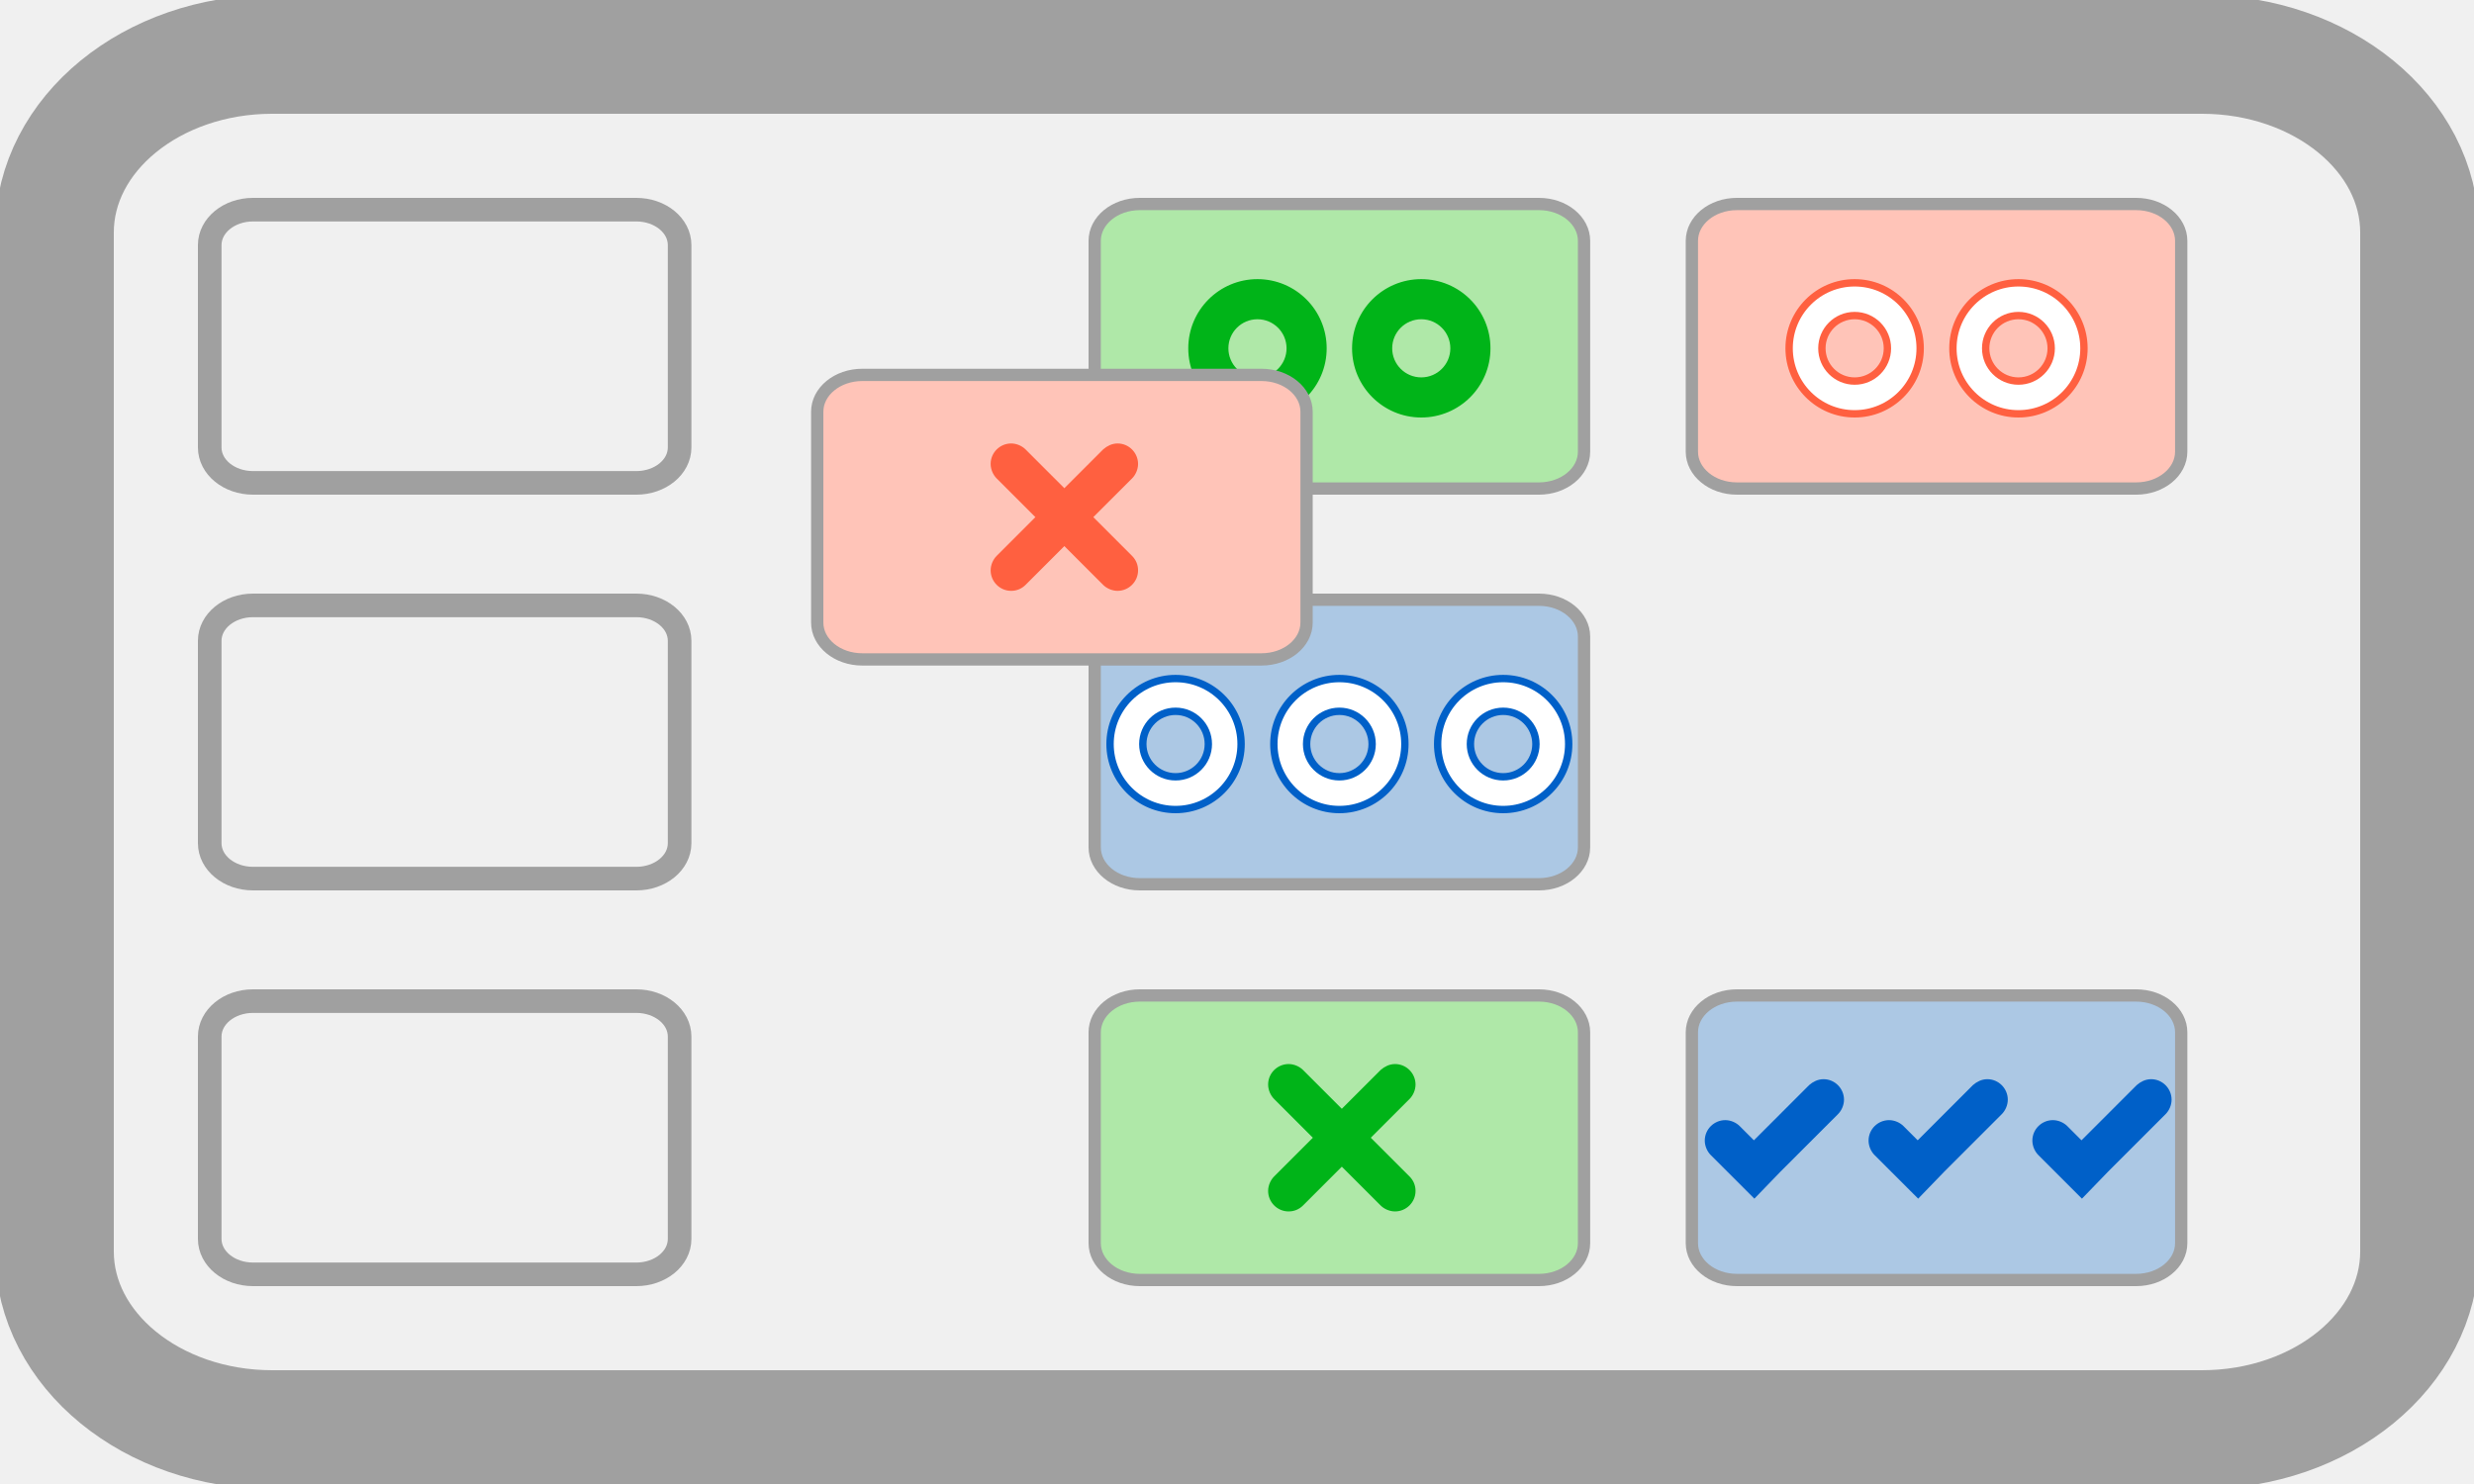
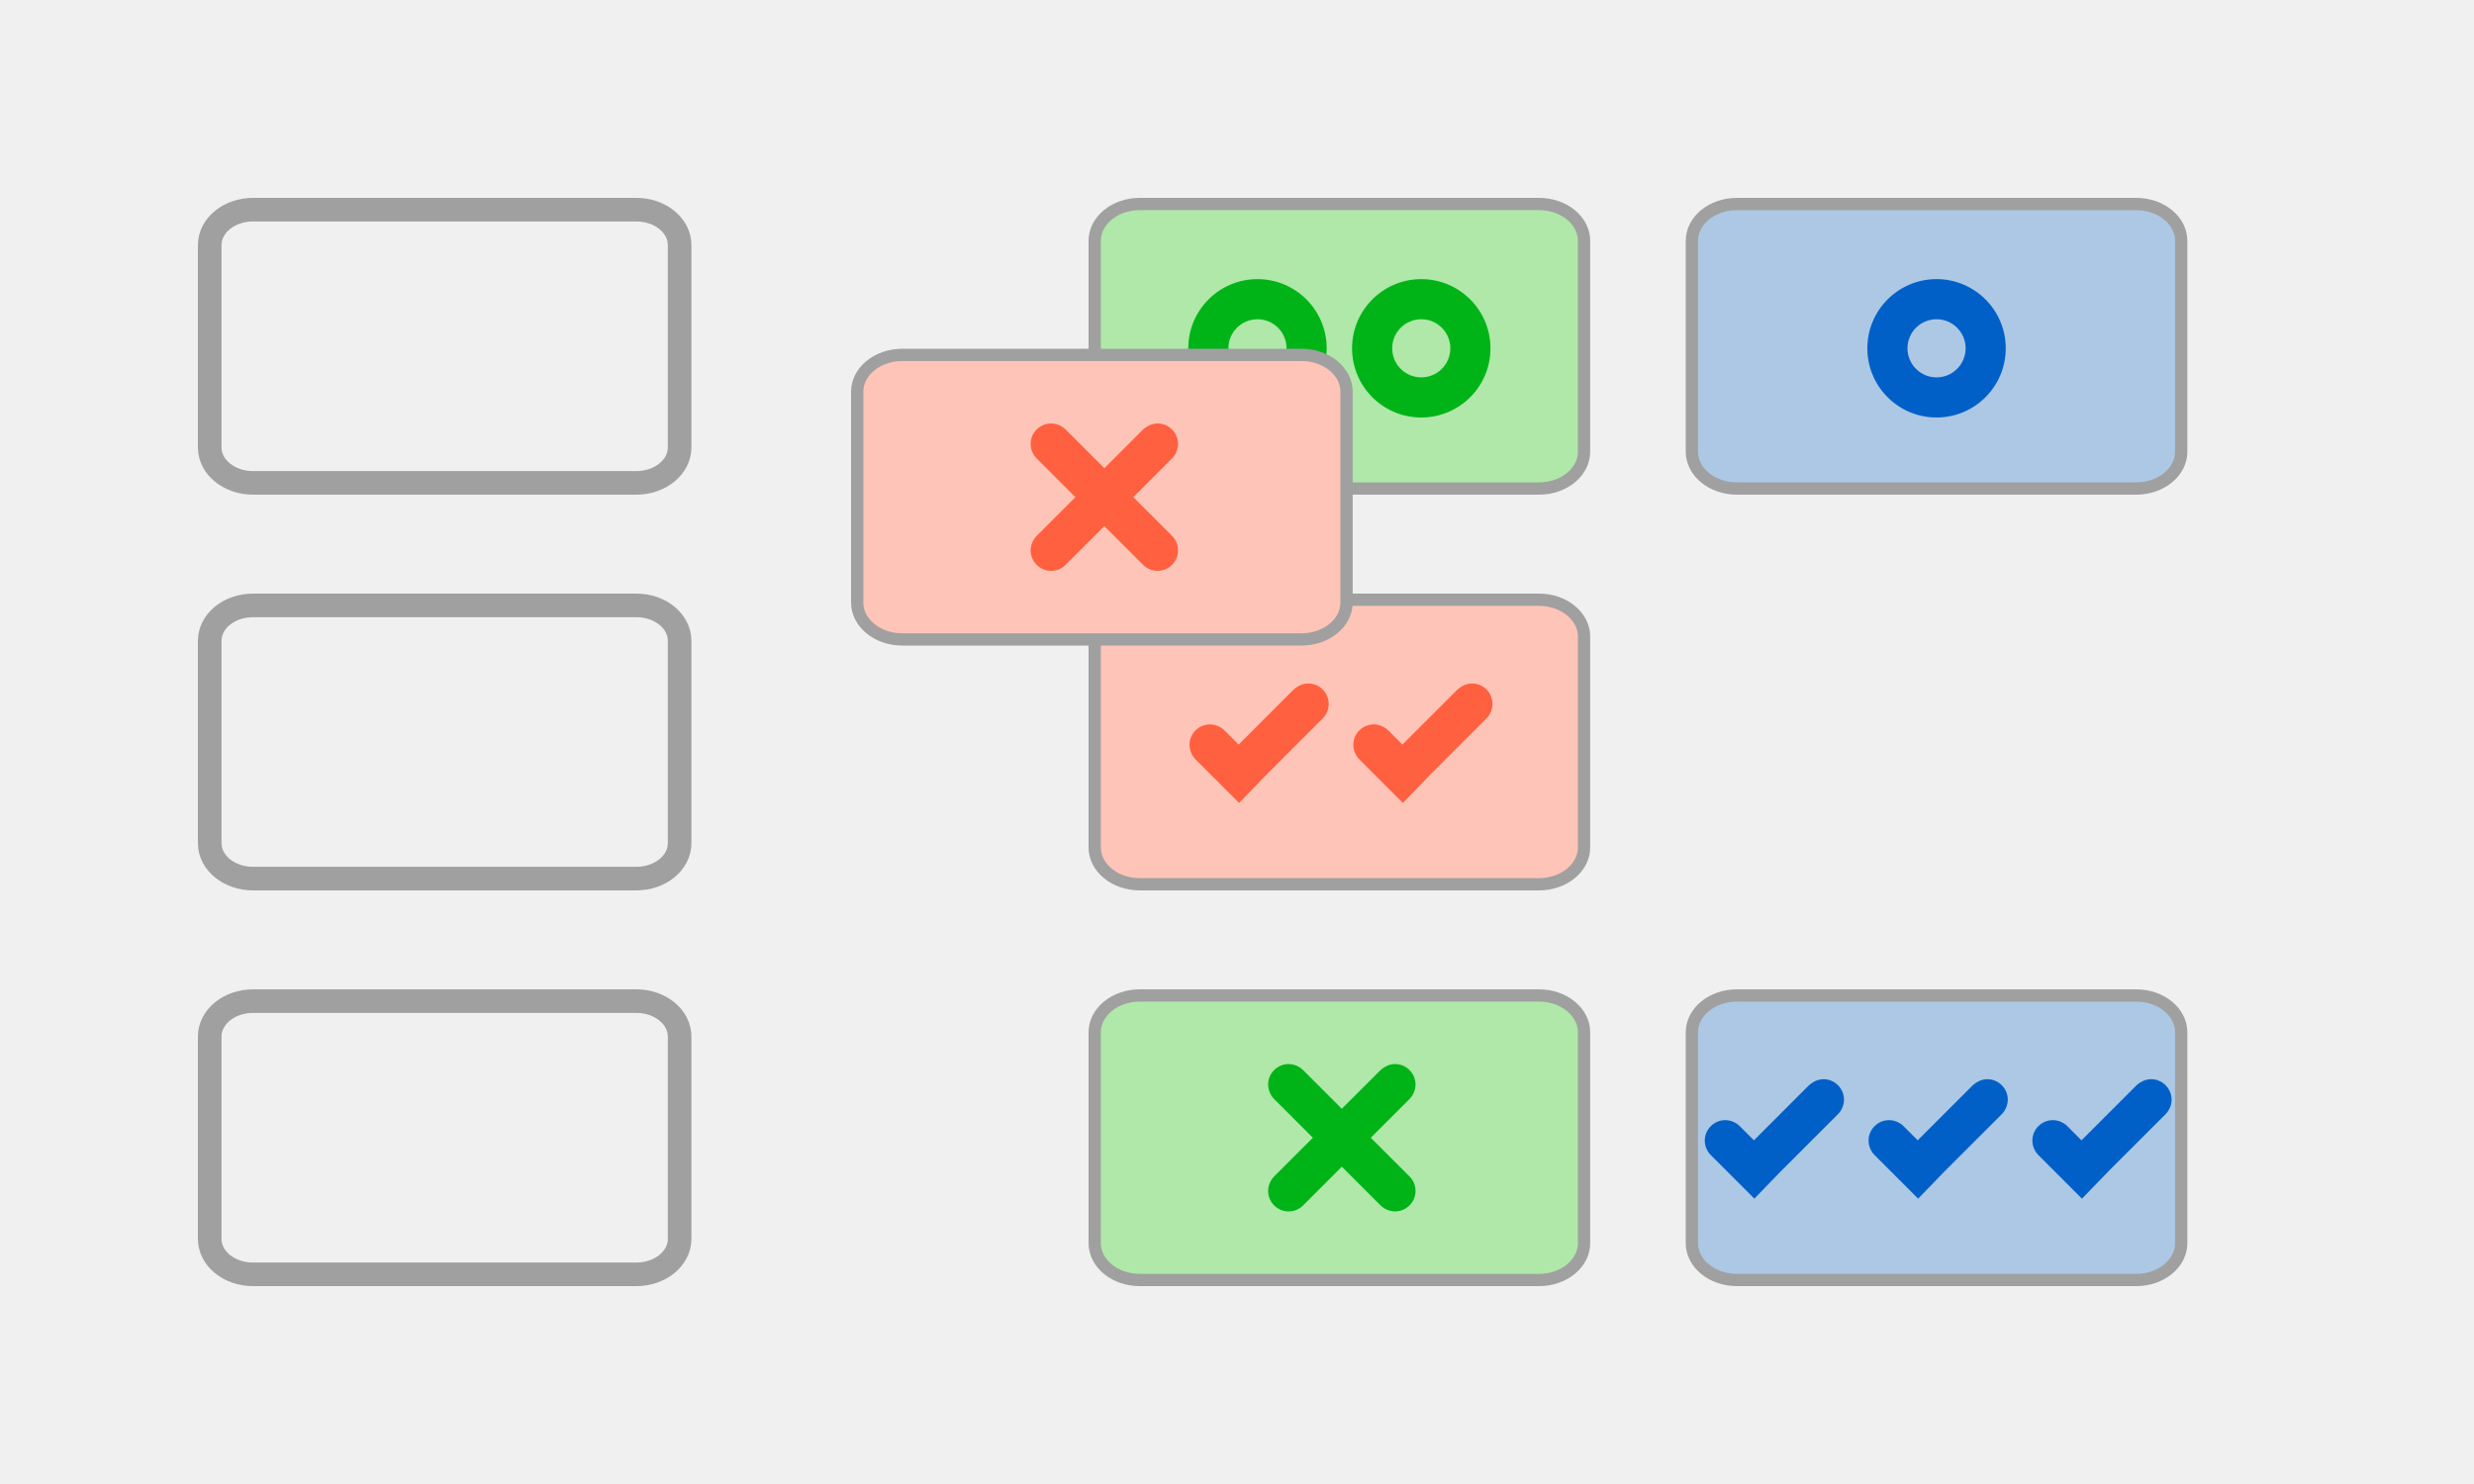
<svg xmlns="http://www.w3.org/2000/svg" version="1.0" width="125" height="75" id="svg3001">
  <defs id="defs3009" />
-   <g transform="matrix(1, 0, 0, 1, 0, 0)" id="g3003">
-     <rect width="119.5" height="69.5" rx="11" ry="9" x="2.75" y="2.75" style="fill:#F0F0F0;stroke:#A0A0A0;stroke-width:6;" id="rect3005" />
+   <g id="g3003">
+     <rect width="119.5" height="69.5" rx="11" ry="0" x="2.75" y="2.75" id="rect3005" style="fill:#f0f0f0;stroke:none" />
  </g>
  <g transform="matrix(0.1986755,0,0,0.1986755,10.04967,10.04967)" id="g3392">
-     <rect width="119.5" height="69.5" rx="11" ry="9" x="2.75" y="2.75" style="fill:#f0f0f0;stroke:#a0a0a0;stroke-width:6" id="rect3394" />
+     <rect width="119.5" height="69.5" rx="11" ry="9" x="2.75" y="2.75" id="rect3394" style="fill:#f0f0f0;stroke:#a0a0a0;stroke-width:6" />
  </g>
  <g transform="matrix(0.1986755,0,0,0.1986755,10.04967,30.04967)" id="g3392-0">
-     <rect width="119.5" height="69.5" rx="11" ry="9" x="2.75" y="2.75" style="fill:#f0f0f0;stroke:#a0a0a0;stroke-width:6" id="rect3394-9" />
+     <rect width="119.5" height="69.5" rx="11" ry="9" x="2.75" y="2.75" id="rect3394-9" style="fill:#f0f0f0;stroke:#a0a0a0;stroke-width:6" />
  </g>
  <g transform="matrix(0.1986755,0,0,0.1986755,10.04967,50.04967)" id="g3392-9">
-     <rect width="119.5" height="69.5" rx="11" ry="9" x="2.75" y="2.75" style="fill:#f0f0f0;stroke:#a0a0a0;stroke-width:6" id="rect3394-8" />
+     <rect width="119.5" height="69.5" rx="11" ry="9" x="2.75" y="2.75" id="rect3394-8" style="fill:#f0f0f0;stroke:#a0a0a0;stroke-width:6" />
  </g>
-   <g id="g3758" transform="matrix(0.2068966,0,0,0.2068966,84.91379,9.741379)">
-     <rect id="rect3760" style="fill:#ffc4b8;stroke:#a0a0a0;stroke-width:3" y="2.75" x="2.75" ry="9" rx="11" height="69.5" width="119.5" />
-     <circle id="circle3762" style="fill:#ffffff;stroke:#ff6040;stroke-width:1.8" r="16" cy="38" cx="42.5" d="m 58.5,38 c 0,8.837 -7.163,16 -16,16 -8.837,0 -16,-7.163 -16,-16 0,-8.837 7.163,-16 16,-16 8.837,0 16,7.163 16,16 z" />
-     <circle id="circle3764" style="fill:#ffc4b8;stroke:#ff6040;stroke-width:1.8" r="8" cy="38" cx="42.5" d="m 50.5,38 c 0,4.418 -3.582,8 -8,8 -4.418,0 -8,-3.582 -8,-8 0,-4.418 3.582,-8 8,-8 4.418,0 8,3.582 8,8 z" />
-     <circle id="circle3766" style="fill:#ffffff;stroke:#ff6040;stroke-width:1.8" r="16" cy="38" cx="82.5" d="m 98.5,38 c 0,8.837 -7.163,16 -16,16 -8.837,0 -16,-7.163 -16,-16 0,-8.837 7.163,-16 16,-16 8.837,0 16,7.163 16,16 z" />
-     <circle id="circle3768" style="fill:#ffc4b8;stroke:#ff6040;stroke-width:1.8" r="8" cy="38" cx="82.5" d="m 90.5,38 c 0,4.418 -3.582,8 -8,8 -4.418,0 -8,-3.582 -8,-8 0,-4.418 3.582,-8 8,-8 4.418,0 8,3.582 8,8 z" />
+   <g transform="matrix(0.2068966,0,0,0.2068966,84.91379,9.741379)" id="g4014">
+     <rect width="119.5" height="69.5" rx="11" ry="9" x="2.75" y="2.75" id="rect4016" style="fill:#acc8e4;stroke:#a0a0a0;stroke-width:3" />
+     <circle cx="62.5" cy="38" r="16" id="circle4018" style="fill:#0060c8;stroke:#0060c8;stroke-width:1.8" />
+     <circle cx="62.5" cy="38" r="8" id="circle4020" style="fill:#acc8e4;stroke:#0060c8;stroke-width:1.8" />
  </g>
-   <g id="g3952" transform="matrix(0.2068966,0,0,0.2068966,54.74138,9.741379)">
-     <rect id="rect3954" style="fill:#afe8a8;stroke:#a0a0a0;stroke-width:3" y="2.75" x="2.75" ry="9" rx="11" height="69.5" width="119.5" />
-     <circle id="circle3956" style="fill:#00b418;stroke:#00b418;stroke-width:1.8" r="16" cy="38" cx="42.5" d="m 58.5,38 c 0,8.837 -7.163,16 -16,16 -8.837,0 -16,-7.163 -16,-16 0,-8.837 7.163,-16 16,-16 8.837,0 16,7.163 16,16 z" />
-     <circle id="circle3958" style="fill:#afe8a8;stroke:#00b418;stroke-width:1.8" r="8" cy="38" cx="42.5" d="m 50.5,38 c 0,4.418 -3.582,8 -8,8 -4.418,0 -8,-3.582 -8,-8 0,-4.418 3.582,-8 8,-8 4.418,0 8,3.582 8,8 z" />
-     <circle id="circle3960" style="fill:#00b418;stroke:#00b418;stroke-width:1.8" r="16" cy="38" cx="82.5" d="m 98.5,38 c 0,8.837 -7.163,16 -16,16 -8.837,0 -16,-7.163 -16,-16 0,-8.837 7.163,-16 16,-16 8.837,0 16,7.163 16,16 z" />
-     <circle id="circle3962" style="fill:#afe8a8;stroke:#00b418;stroke-width:1.8" r="8" cy="38" cx="82.5" d="m 90.5,38 c 0,4.418 -3.582,8 -8,8 -4.418,0 -8,-3.582 -8,-8 0,-4.418 3.582,-8 8,-8 4.418,0 8,3.582 8,8 z" />
+   <g transform="matrix(0.2068966,0,0,0.2068966,54.74138,9.741379)" id="g3952">
+     <rect width="119.5" height="69.5" rx="11" ry="9" x="2.75" y="2.75" id="rect3954" style="fill:#afe8a8;stroke:#a0a0a0;stroke-width:3" />
+     <circle cx="42.5" cy="38" r="16" id="circle3956" style="fill:#00b418;stroke:#00b418;stroke-width:1.8" />
+     <circle cx="42.5" cy="38" r="8" id="circle3958" style="fill:#afe8a8;stroke:#00b418;stroke-width:1.8" />
+     <circle cx="82.5" cy="38" r="16" id="circle3960" style="fill:#00b418;stroke:#00b418;stroke-width:1.8" />
+     <circle cx="82.5" cy="38" r="8" id="circle3962" style="fill:#afe8a8;stroke:#00b418;stroke-width:1.8" />
  </g>
-   <g id="g4297" transform="matrix(0.2068966,0,0,0.2068966,84.91379,49.74138)">
-     <rect id="rect4299" style="fill:#acc8e4;stroke:#a0a0a0;stroke-width:3" y="2.75" x="2.75" ry="9" rx="11" height="69.5" width="119.5" />
-     <path id="path4301" style="fill:#0060c8;stroke:#0060c8;stroke-width:1.8" transform="translate(-4.5,-25)" d="m 22.5,76.1 -5.9,-5.9 -4.1,-4.1 c -0.7,-0.7 -1.2,-1.8 -1.2,-2.9 0,-2.3 1.9,-4.1 4.1,-4.1 1.1,0 2.2,0.5 2.9,1.2 l 4.1,4.1 14.1,-14.1 c 0.8,-0.7 1.8,-1.2 2.9,-1.2 2.3,0 4.1,1.9 4.1,4.1 0,1.1 -0.5,2.2 -1.2,2.9 l -14.1,14.1 -5.7,5.9 z" />
-     <path id="path4303" style="fill:#0060c8;stroke:#0060c8;stroke-width:1.8" transform="translate(35.5,-25)" d="m 22.5,76.1 -5.9,-5.9 -4.1,-4.1 c -0.7,-0.7 -1.2,-1.8 -1.2,-2.9 0,-2.3 1.9,-4.1 4.1,-4.1 1.1,0 2.2,0.5 2.9,1.2 l 4.1,4.1 14.1,-14.1 c 0.8,-0.7 1.8,-1.2 2.9,-1.2 2.3,0 4.1,1.9 4.1,4.1 0,1.1 -0.5,2.2 -1.2,2.9 l -14.1,14.1 -5.7,5.9 z" />
-     <path id="path4305" style="fill:#0060c8;stroke:#0060c8;stroke-width:1.8" transform="translate(75.5,-25)" d="m 22.5,76.1 -5.9,-5.9 -4.1,-4.1 c -0.7,-0.7 -1.2,-1.8 -1.2,-2.9 0,-2.3 1.9,-4.1 4.1,-4.1 1.1,0 2.2,0.5 2.9,1.2 l 4.1,4.1 14.1,-14.1 c 0.8,-0.7 1.8,-1.2 2.9,-1.2 2.3,0 4.1,1.9 4.1,4.1 0,1.1 -0.5,2.2 -1.2,2.9 l -14.1,14.1 -5.7,5.9 z" />
+   <g transform="matrix(0.2068966,0,0,0.2068966,84.91379,49.74138)" id="g4297">
+     <rect width="119.5" height="69.5" rx="11" ry="9" x="2.75" y="2.75" id="rect4299" style="fill:#acc8e4;stroke:#a0a0a0;stroke-width:3" />
+     <path d="m 22.5,76.1 -5.9,-5.9 -4.1,-4.1 c -0.7,-0.7 -1.2,-1.8 -1.2,-2.9 0,-2.3 1.9,-4.1 4.1,-4.1 1.1,0 2.2,0.5 2.9,1.2 l 4.1,4.1 14.1,-14.1 c 0.8,-0.7 1.8,-1.2 2.9,-1.2 2.3,0 4.1,1.9 4.1,4.1 0,1.1 -0.5,2.2 -1.2,2.9 l -14.1,14.1 -5.7,5.9 z" transform="translate(-4.5,-25)" id="path4301" style="fill:#0060c8;stroke:#0060c8;stroke-width:1.8" />
+     <path d="m 22.5,76.1 -5.9,-5.9 -4.1,-4.1 c -0.7,-0.7 -1.2,-1.8 -1.2,-2.9 0,-2.3 1.9,-4.1 4.1,-4.1 1.1,0 2.2,0.5 2.9,1.2 l 4.1,4.1 14.1,-14.1 c 0.8,-0.7 1.8,-1.2 2.9,-1.2 2.3,0 4.1,1.9 4.1,4.1 0,1.1 -0.5,2.2 -1.2,2.9 l -14.1,14.1 -5.7,5.9 z" transform="translate(35.5,-25)" id="path4303" style="fill:#0060c8;stroke:#0060c8;stroke-width:1.8" />
+     <path d="m 22.5,76.1 -5.9,-5.9 -4.1,-4.1 c -0.7,-0.7 -1.2,-1.8 -1.2,-2.9 0,-2.3 1.9,-4.1 4.1,-4.1 1.1,0 2.2,0.5 2.9,1.2 l 4.1,4.1 14.1,-14.1 c 0.8,-0.7 1.8,-1.2 2.9,-1.2 2.3,0 4.1,1.9 4.1,4.1 0,1.1 -0.5,2.2 -1.2,2.9 l -14.1,14.1 -5.7,5.9 z" transform="translate(75.5,-25)" id="path4305" style="fill:#0060c8;stroke:#0060c8;stroke-width:1.8" />
  </g>
-   <g id="g4581" transform="matrix(0.2068966,0,0,0.2068966,54.74138,29.74138)">
-     <rect id="rect4583" style="fill:#acc8e4;stroke:#a0a0a0;stroke-width:3" y="2.75" x="2.75" ry="9" rx="11" height="69.5" width="119.5" />
-     <circle id="circle4585" style="fill:#ffffff;stroke:#0060c8;stroke-width:1.8" r="16" cy="38" cx="22.5" d="m 38.5,38 c 0,8.837 -7.163,16 -16,16 -8.837,0 -16,-7.163 -16,-16 0,-8.837 7.163,-16 16,-16 8.837,0 16,7.163 16,16 z" />
-     <circle id="circle4587" style="fill:#acc8e4;stroke:#0060c8;stroke-width:1.8" r="8" cy="38" cx="22.5" d="m 30.5,38 c 0,4.418 -3.582,8 -8,8 -4.418,0 -8,-3.582 -8,-8 0,-4.418 3.582,-8 8,-8 4.418,0 8,3.582 8,8 z" />
-     <circle id="circle4589" style="fill:#ffffff;stroke:#0060c8;stroke-width:1.8" r="16" cy="38" cx="62.5" d="m 78.5,38 c 0,8.837 -7.163,16 -16,16 -8.837,0 -16,-7.163 -16,-16 0,-8.837 7.163,-16 16,-16 8.837,0 16,7.163 16,16 z" />
-     <circle id="circle4591" style="fill:#acc8e4;stroke:#0060c8;stroke-width:1.8" r="8" cy="38" cx="62.5" d="m 70.5,38 c 0,4.418 -3.582,8 -8,8 -4.418,0 -8,-3.582 -8,-8 0,-4.418 3.582,-8 8,-8 4.418,0 8,3.582 8,8 z" />
-     <circle id="circle4593" style="fill:#ffffff;stroke:#0060c8;stroke-width:1.8" r="16" cy="38" cx="102.5" d="m 118.5,38 c 0,8.837 -7.163,16 -16,16 -8.837,0 -16,-7.163 -16,-16 0,-8.837 7.163,-16 16,-16 8.837,0 16,7.163 16,16 z" />
-     <circle id="circle4595" style="fill:#acc8e4;stroke:#0060c8;stroke-width:1.8" r="8" cy="38" cx="102.5" d="m 110.5,38 c 0,4.418 -3.582,8 -8,8 -4.418,0 -8,-3.582 -8,-8 0,-4.418 3.582,-8 8,-8 4.418,0 8,3.582 8,8 z" />
+   <g transform="matrix(0.2068966,0,0,0.2068966,54.74138,29.74138)" id="g4176">
+     <rect width="119.5" height="69.5" rx="11" ry="9" x="2.75" y="2.75" id="rect4178" style="fill:#ffc4b8;stroke:#a0a0a0;stroke-width:3" />
+     <path d="m 22.5,76.1 -5.9,-5.9 -4.1,-4.1 c -0.7,-0.7 -1.2,-1.8 -1.2,-2.9 0,-2.3 1.9,-4.1 4.1,-4.1 1.1,0 2.2,0.5 2.9,1.2 l 4.1,4.1 14.1,-14.1 c 0.8,-0.7 1.8,-1.2 2.9,-1.2 2.3,0 4.1,1.9 4.1,4.1 0,1.1 -0.5,2.2 -1.2,2.9 l -14.1,14.1 -5.7,5.9 z" transform="translate(15.5,-25)" id="path4180" style="fill:#ff6040;stroke:#ff6040;stroke-width:1.8" />
+     <path d="m 22.5,76.1 -5.9,-5.9 -4.1,-4.1 c -0.7,-0.7 -1.2,-1.8 -1.2,-2.9 0,-2.3 1.9,-4.1 4.1,-4.1 1.1,0 2.2,0.5 2.9,1.2 l 4.1,4.1 14.1,-14.1 c 0.8,-0.7 1.8,-1.2 2.9,-1.2 2.3,0 4.1,1.9 4.1,4.1 0,1.1 -0.5,2.2 -1.2,2.9 l -14.1,14.1 -5.7,5.9 z" transform="translate(55.5,-25)" id="path4182" style="fill:#ff6040;stroke:#ff6040;stroke-width:1.8" />
  </g>
-   <g id="g4740" transform="matrix(0.2068966,0,0,0.2068966,54.74138,49.74138)">
-     <rect id="rect4742" style="fill:#afe8a8;stroke:#a0a0a0;stroke-width:3" y="2.75" x="2.75" ry="9" rx="11" height="69.5" width="119.5" />
-     <path id="path4744" style="fill:#00b418;stroke:#00b418;stroke-width:1.8" transform="translate(35.5,-25)" d="m 33.4,62.5 10.1,10.1 c 0.8,0.8 1.2,1.8 1.2,2.9 0,2.3 -1.9,4.1 -4.1,4.1 -1.1,0 -2.2,-0.5 -2.9,-1.2 L 27.6,68.3 17.5,78.4 c -0.8,0.8 -1.8,1.2 -2.9,1.2 -2.3,0 -4.1,-1.9 -4.1,-4.1 0,-1.1 0.5,-2.2 1.2,-2.9 L 21.8,62.5 11.7,52.4 c -0.7,-0.7 -1.2,-1.8 -1.2,-2.9 0,-2.3 1.9,-4.1 4.1,-4.1 1.1,0 2.2,0.5 2.9,1.2 L 27.6,56.7 37.7,46.6 c 0.8,-0.7 1.8,-1.2 2.9,-1.2 2.3,0 4.1,1.9 4.1,4.1 0,1.1 -0.5,2.2 -1.2,2.9 L 33.4,62.5 z" />
+   <g transform="matrix(0.2068966,0,0,0.2068966,54.74138,49.74138)" id="g4740">
+     <rect width="119.5" height="69.5" rx="11" ry="9" x="2.75" y="2.75" id="rect4742" style="fill:#afe8a8;stroke:#a0a0a0;stroke-width:3" />
+     <path d="m 33.4,62.5 10.1,10.1 c 0.8,0.8 1.2,1.8 1.2,2.9 0,2.3 -1.9,4.1 -4.1,4.1 -1.1,0 -2.2,-0.5 -2.9,-1.2 L 27.6,68.3 17.5,78.4 c -0.8,0.8 -1.8,1.2 -2.9,1.2 -2.3,0 -4.1,-1.9 -4.1,-4.1 0,-1.1 0.5,-2.2 1.2,-2.9 L 21.8,62.5 11.7,52.4 c -0.7,-0.7 -1.2,-1.8 -1.2,-2.9 0,-2.3 1.9,-4.1 4.1,-4.1 1.1,0 2.2,0.5 2.9,1.2 L 27.6,56.7 37.7,46.6 c 0.8,-0.7 1.8,-1.2 2.9,-1.2 2.3,0 4.1,1.9 4.1,4.1 0,1.1 -0.5,2.2 -1.2,2.9 L 33.4,62.5 z" transform="translate(35.5,-25)" id="path4744" style="fill:#00b418;stroke:#00b418;stroke-width:1.8" />
  </g>
-   <g id="g4395" transform="matrix(0.2068966,0,0,0.2068966,40.72187,18.37774)">
-     <rect id="rect4397" style="fill:#ffc4b8;stroke:#a0a0a0;stroke-width:3" y="2.75" x="2.75" ry="9" rx="11" height="69.5" width="119.5" />
-     <path id="path4399" style="fill:#ff6040;stroke:#ff6040;stroke-width:1.8" transform="translate(35.5,-25)" d="m 33.4,62.5 10.1,10.1 c 0.8,0.8 1.2,1.8 1.2,2.9 0,2.3 -1.9,4.1 -4.1,4.1 -1.1,0 -2.2,-0.5 -2.9,-1.2 L 27.6,68.3 17.5,78.4 c -0.8,0.8 -1.8,1.2 -2.9,1.2 -2.3,0 -4.1,-1.9 -4.1,-4.1 0,-1.1 0.5,-2.2 1.2,-2.9 L 21.8,62.5 11.7,52.4 c -0.7,-0.7 -1.2,-1.8 -1.2,-2.9 0,-2.3 1.9,-4.1 4.1,-4.1 1.1,0 2.2,0.5 2.9,1.2 L 27.6,56.7 37.7,46.6 c 0.8,-0.7 1.8,-1.2 2.9,-1.2 2.3,0 4.1,1.9 4.1,4.1 0,1.1 -0.5,2.2 -1.2,2.9 L 33.4,62.5 z" />
+   <g transform="matrix(0.2068966,0,0,0.2068966,42.74207,17.36764)" id="g4395">
+     <rect width="119.5" height="69.5" rx="11" ry="9" x="2.75" y="2.75" id="rect4397" style="fill:#ffc4b8;stroke:#a0a0a0;stroke-width:3" />
+     <path d="m 33.4,62.5 10.1,10.1 c 0.8,0.8 1.2,1.8 1.2,2.9 0,2.3 -1.9,4.1 -4.1,4.1 -1.1,0 -2.2,-0.5 -2.9,-1.2 L 27.6,68.3 17.5,78.4 c -0.8,0.8 -1.8,1.2 -2.9,1.2 -2.3,0 -4.1,-1.9 -4.1,-4.1 0,-1.1 0.5,-2.2 1.2,-2.9 L 21.8,62.5 11.7,52.4 c -0.7,-0.7 -1.2,-1.8 -1.2,-2.9 0,-2.3 1.9,-4.1 4.1,-4.1 1.1,0 2.2,0.5 2.9,1.2 L 27.6,56.7 37.7,46.6 c 0.8,-0.7 1.8,-1.2 2.9,-1.2 2.3,0 4.1,1.9 4.1,4.1 0,1.1 -0.5,2.2 -1.2,2.9 L 33.4,62.5 z" transform="translate(35.5,-25)" id="path4399" style="fill:#ff6040;stroke:#ff6040;stroke-width:1.8" />
  </g>
</svg>
